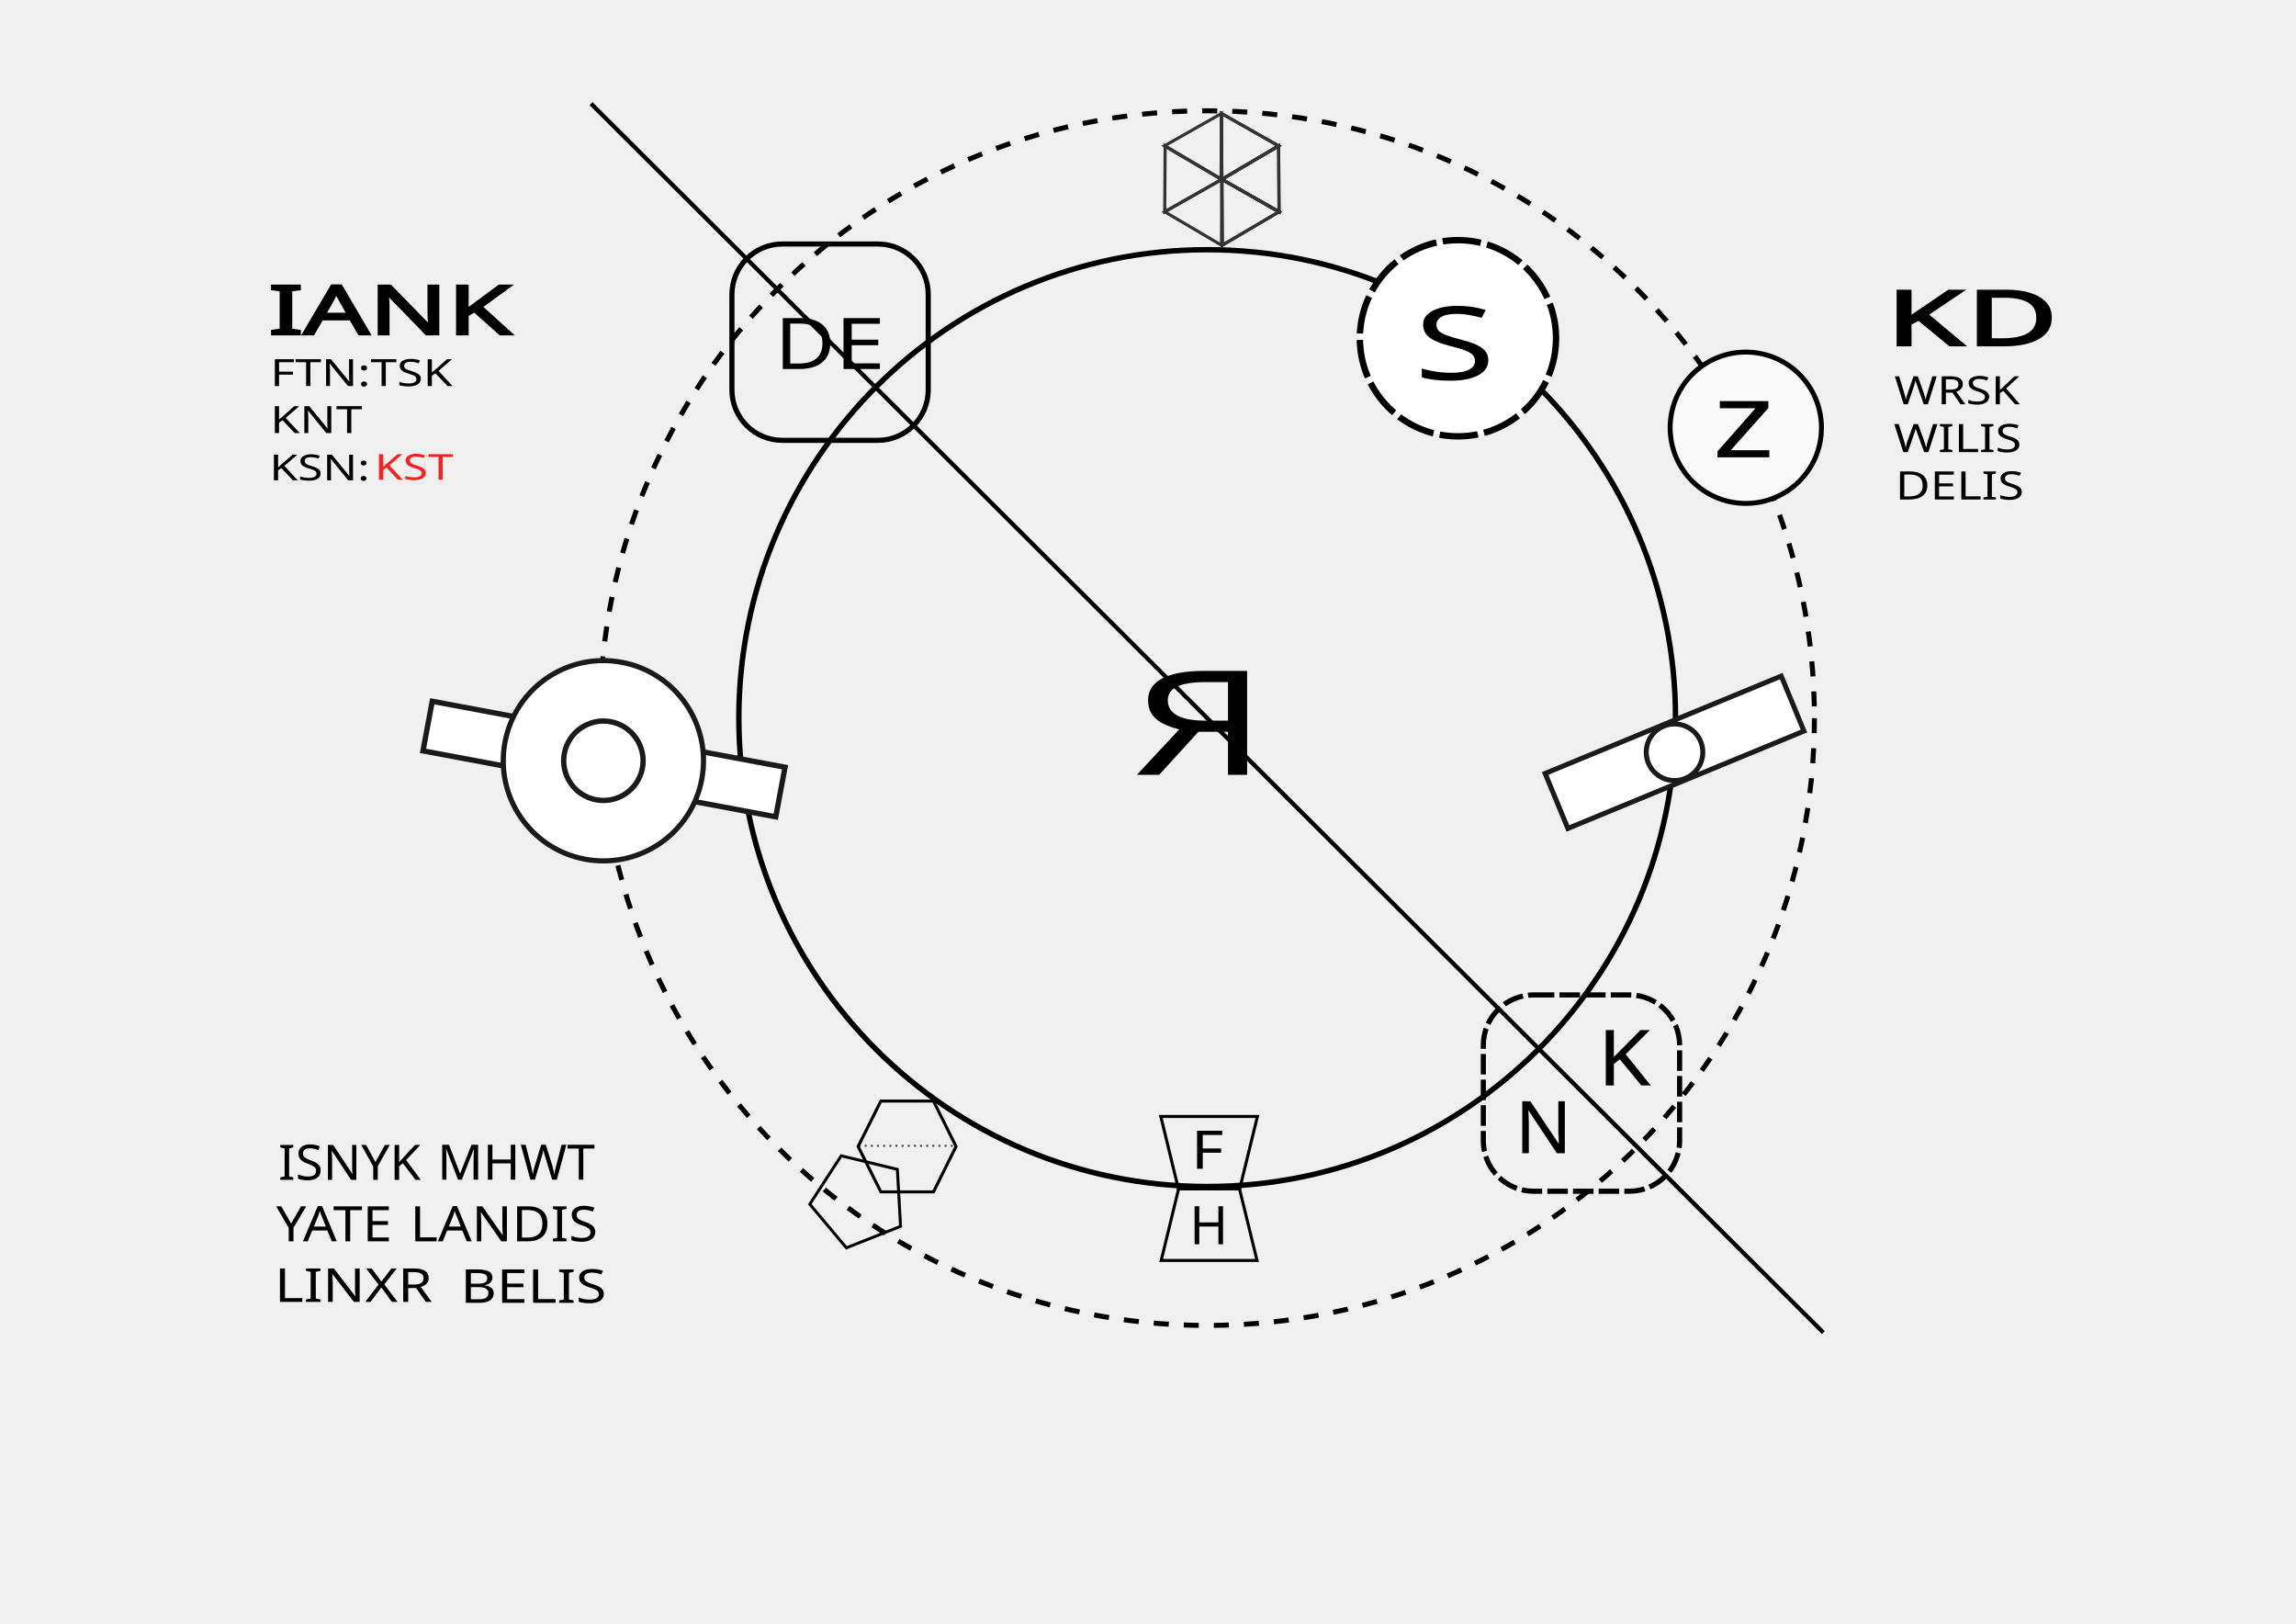
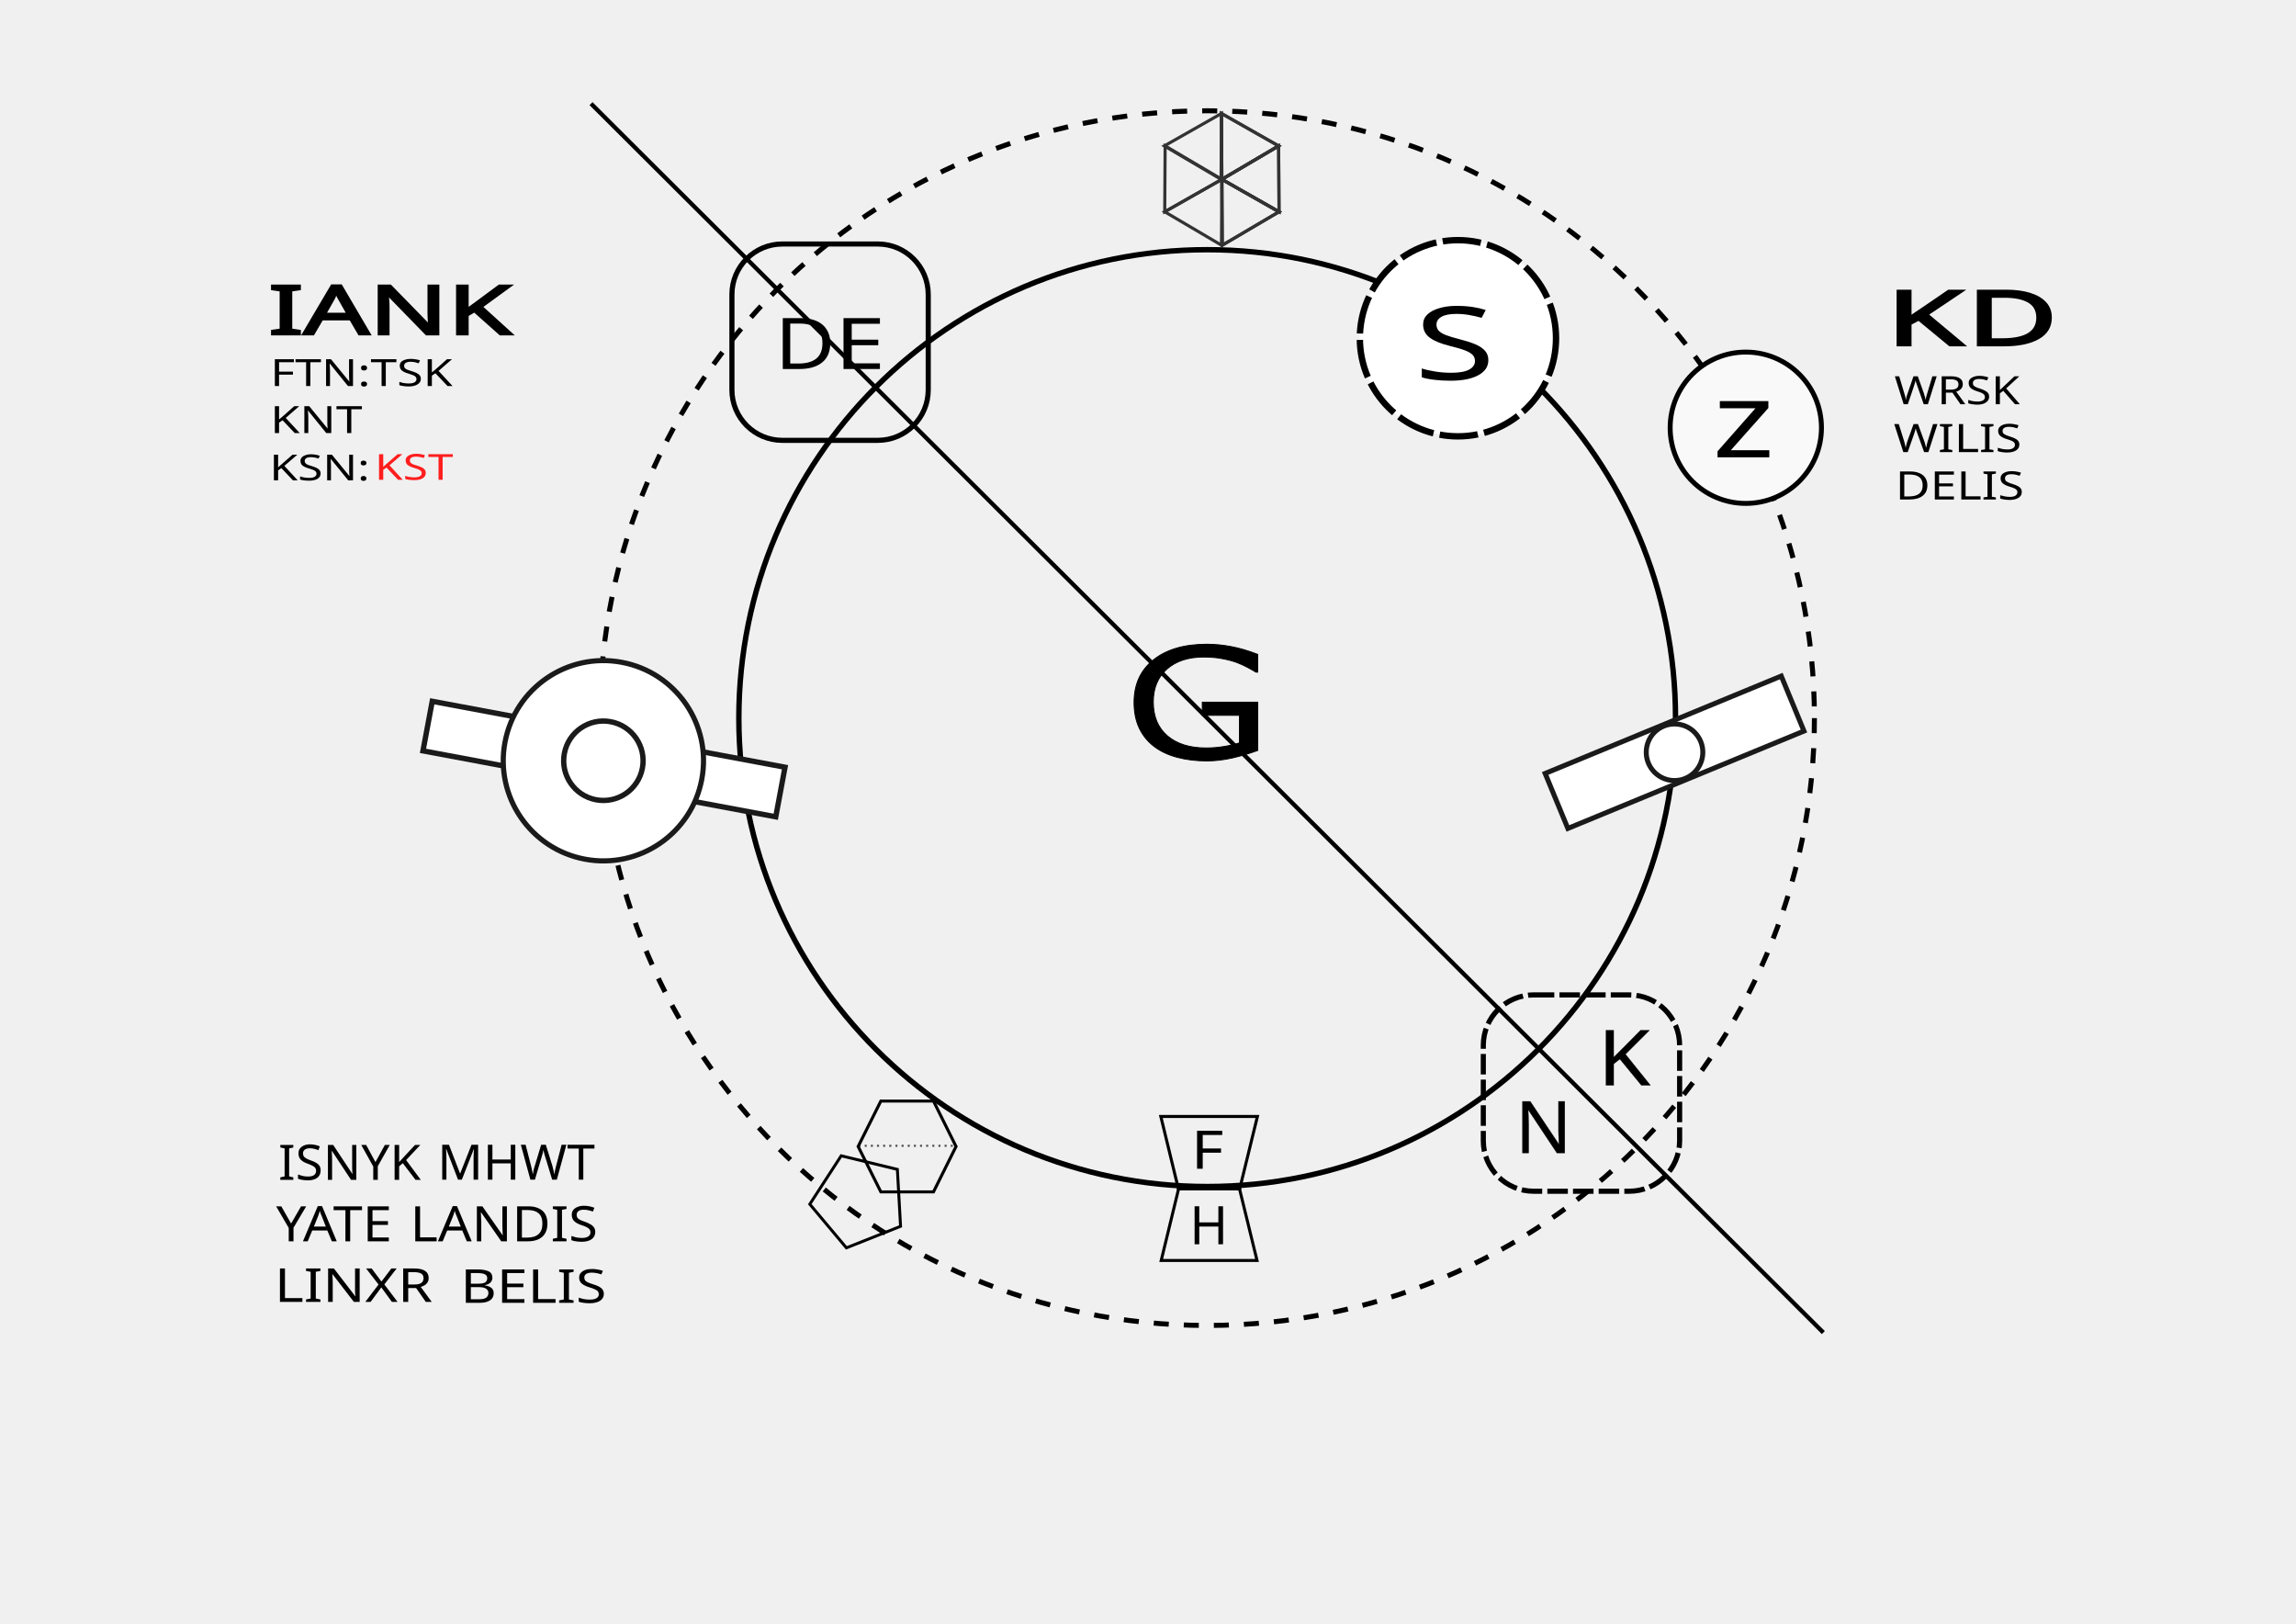
<svg xmlns="http://www.w3.org/2000/svg" width="297mm" height="210mm" viewBox="0 0 297 210" version="1.1" id="svg5" xml:space="preserve">
  <defs id="defs2" />
  <g id="layer1">
    <path id="path932" style="fill:none;stroke:#000000;stroke-width:0.648;stroke-dasharray:1.945, 1.945" d="M 234.705,92.877 A 78.55,78.55 0 0 1 156.156,171.426 78.55,78.55 0 0 1 77.606,92.877 78.55,78.55 0 0 1 156.156,14.327 78.55,78.55 0 0 1 234.705,92.877 Z" />
    <path id="circle12469" style="fill:none;stroke:#000000;stroke-width:0.7" d="M 216.738,92.877 A 60.582,60.582 0 0 1 156.156,153.459 60.582,60.582 0 0 1 95.573,92.877 60.582,60.582 0 0 1 156.156,32.294 60.582,60.582 0 0 1 216.738,92.877 Z" />
    <path style="fill:#000000;stroke:#4d4d4d;stroke-width:0.265;stroke-linecap:butt;stroke-linejoin:miter;stroke-dasharray:0.265, 0.53;stroke-dashoffset:0;stroke-opacity:1" d="m 111.058,148.19 h 12.621" id="path5" />
    <path id="path38" d="M 76.453,13.405 235.859,172.348" style="fill:#000000;fill-opacity:1;stroke:#000000;stroke-width:0.55;stroke-linecap:butt;stroke-linejoin:miter;stroke-miterlimit:4;stroke-dasharray:none;stroke-dashoffset:0;stroke-opacity:1" />
    <path id="rect1002-0" style="fill:#ffffff;stroke:#1a1a1a;stroke-width:0.691;stroke-dasharray:none" d="m 55.913,90.702 45.633,8.527 -1.198,6.41 -45.633,-8.527 z" />
    <path id="circle1004-4" style="fill:#ffffff;stroke:#1a1a1a;stroke-width:0.665;stroke-dasharray:none" d="M 90.783,100.769 A 12.952,12.952 0 0 1 75.672,111.122 12.952,12.952 0 0 1 65.319,96.011 12.952,12.952 0 0 1 80.43,85.659 12.952,12.952 0 0 1 90.783,100.769 Z" />
    <path id="circle1006-9" style="fill:none;stroke:#1a1a1a;stroke-width:0.69;stroke-dasharray:none" d="m 83.1,99.334 a 5.136,5.136 0 0 1 -5.992,4.105 5.136,5.136 0 0 1 -4.105,-5.992 5.136,5.136 0 0 1 5.992,-4.105 5.136,5.136 0 0 1 4.105,5.992 z" />
    <path id="circle1008-2" style="fill:none;stroke-width:0.69;stroke-dasharray:none" d="m 82.102,99.147 a 4.121,4.121 0 0 1 -4.808,3.294 4.121,4.121 0 0 1 -3.294,-4.808 4.121,4.121 0 0 1 4.808,-3.294 4.121,4.121 0 0 1 3.294,4.808 z" />
    <path style="fill:none;stroke:#000000;stroke-width:0.378;stroke-linecap:butt;stroke-linejoin:miter;stroke-miterlimit:5.5;stroke-dasharray:none;stroke-opacity:1" d="m 104.751,155.744 4.062,-6.26 7.267,1.758 0.412,7.362 -7.006,2.784 z" id="path1071" />
    <text id="text31076" y="42.513" x="31.055" style="font-size:5.475px;line-height:1.25;font-family:sans-serif;fill:#000000;stroke:none;stroke-width:0.411" xml:space="preserve" transform="scale(1.125619,0.8884)">
      <tspan style="fill:#000000;stroke:none;stroke-width:0.411" y="42.513" x="31.055" id="tspan31074" />
      <tspan style="fill:#000000;stroke:none;stroke-width:0.411" y="49.357" x="31.055" id="tspan9" />
      <tspan style="fill:#000000;stroke:none;stroke-width:0.411" y="56.2" x="31.055" id="tspan5">FTN:TSK</tspan>
      <tspan style="fill:#000000;stroke:none;stroke-width:0.411" y="63.044" x="31.055" id="tspan36">KNT</tspan>
      <tspan style="fill:#000000;stroke:none;stroke-width:0.411" y="69.887" x="31.055" id="tspan11" />
      <tspan style="fill:#000000;stroke:none;stroke-width:0.411" y="76.73" x="31.055" id="tspan10" />
    </text>
    <path style="fill:none;stroke:#000000;stroke-width:0.392;stroke-linecap:butt;stroke-linejoin:miter;stroke-miterlimit:8;stroke-dasharray:none;stroke-opacity:1" d="m 150.159,144.399 2.27,9.347 h 7.936 l 2.289,-9.347 z" id="path34220" />
    <text id="text24080-5" y="159.157" x="155.589" style="font-size:6.804px;line-height:1.25;font-family:sans-serif;stroke-width:0.51" xml:space="preserve" transform="scale(0.9890069,1.011115)">
      <tspan style="stroke-width:0.51" y="159.157" x="155.589" id="tspan24078-8">H</tspan>
    </text>
    <path style="fill:none;stroke:#000000;stroke-width:0.389px;stroke-linecap:butt;stroke-linejoin:miter;stroke-miterlimit:8;stroke-dasharray:none;stroke-opacity:1" d="m 150.209,163.019 2.252,-9.273 h 7.873 l 2.27,9.273 z" id="path314" />
    <path id="rect12467" style="fill:none;stroke:#000000;stroke-width:0.664;stroke-dasharray:2.656, 0.664" d="m 198.401,128.674 h 12.342 c 3.616,0 6.526,2.911 6.526,6.526 v 12.342 c 0,3.616 -2.911,6.526 -6.526,6.526 H 198.401 c -3.616,0 -6.526,-2.911 -6.526,-6.526 v -12.342 c 0,-3.616 2.911,-6.526 6.526,-6.526 z" />
    <text id="text12587" y="26.117" x="28.223" style="font-size:10.839px;line-height:0;font-family:sans-serif;fill:#000000;stroke:#000000;stroke-width:0.34;stroke-dasharray:none" xml:space="preserve" transform="scale(1.230601,0.8126113)">
      <tspan style="line-height:1.25;fill:#000000;stroke:#000000;stroke-width:0.34;stroke-dasharray:none" y="26.117" x="28.223" id="tspan12579" />
      <tspan style="line-height:1.25;fill:#000000;stroke:#000000;stroke-width:0.34;stroke-dasharray:none" y="39.665" x="28.223" id="tspan12581" />
      <tspan style="font-style:normal;font-variant:normal;font-weight:normal;font-stretch:normal;line-height:1.25;font-family:sans-serif;-inkscape-font-specification:sans-serif;fill:#000000;stroke:#000000;stroke-width:0.34;stroke-dasharray:none" id="tspan34" x="28.223" y="53.213">IANK</tspan>
      <tspan style="line-height:1.25;fill:#000000;stroke:#000000;stroke-width:0.34;stroke-dasharray:none" y="66.761" x="28.223" id="tspan12583" />
      <tspan style="line-height:1.25;fill:#000000;stroke:#000000;stroke-width:0.34;stroke-dasharray:none" y="73.535" x="28.223" id="tspan12585" />
    </text>
    <text id="text12597" y="156.301" x="40.219" style="font-size:3.528px;line-height:1.25;font-family:sans-serif;stroke-width:0.265" xml:space="preserve">
      <tspan style="stroke-width:0.265" y="156.301" x="40.219" id="tspan12589" />
      <tspan style="stroke-width:0.265" y="160.71" x="40.219" id="tspan12591" />
      <tspan style="stroke-width:0.265" y="165.12" x="40.219" id="tspan12593" />
      <tspan style="stroke-width:0.265" y="169.53" x="40.219" id="tspan12595" />
    </text>
    <text xml:space="preserve" style="font-size:10.472px;line-height:1.25;font-family:sans-serif;letter-spacing:0px;stroke:#000000;stroke-width:0.04;stroke-dasharray:none" x="196.937" y="147.316" id="text12605" transform="scale(1.0495,0.952835)">
      <tspan id="tspan12603" style="stroke:#000000;stroke-width:0.04;stroke-dasharray:none" x="196.937" y="147.316">K</tspan>
    </text>
    <text id="text35510" y="164.932" x="141.179" style="font-size:7.506px;line-height:1.25;font-family:sans-serif;stroke-width:0.563" xml:space="preserve" transform="scale(1.091131,0.9164802)">
      <tspan style="stroke-width:0.563" y="164.932" x="141.179" id="tspan35508">F</tspan>
    </text>
    <text xml:space="preserve" style="font-size:9.495px;line-height:1.25;font-family:sans-serif;letter-spacing:0px;stroke:#000000;stroke-width:0.04;stroke-dasharray:none" x="192.787" y="151.607" id="text6192" transform="scale(1.016714,0.9835609)">
      <tspan id="tspan6190" style="stroke:#000000;stroke-width:0.04;stroke-dasharray:none" x="192.787" y="151.607">N</tspan>
    </text>
    <path id="path47-7-0" d="m 150.664,27.391 0.052,-8.519 7.341,4.323 z" style="fill:none;fill-opacity:1;stroke:#333333;stroke-width:0.4;stroke-linecap:butt;stroke-linejoin:miter;stroke-miterlimit:4;stroke-dasharray:none;stroke-opacity:1" />
    <path id="path1481-2" d="m 150.664,27.391 7.341,4.323 0.052,-8.519 z" style="fill:none;fill-opacity:1;stroke:#333333;stroke-width:0.4;stroke-linecap:butt;stroke-linejoin:miter;stroke-miterlimit:4;stroke-dasharray:none;stroke-opacity:1" />
    <path id="path2471-0" d="m 165.45,27.391 -0.052,-8.519 -7.341,4.323 z" style="fill:none;fill-opacity:1;stroke:#333333;stroke-width:0.4;stroke-linecap:butt;stroke-linejoin:miter;stroke-miterlimit:4;stroke-dasharray:none;stroke-opacity:1" />
    <path id="path2473-6" d="m 165.45,27.391 -7.341,4.323 -0.052,-8.519 z" style="fill:none;fill-opacity:1;stroke:#333333;stroke-width:0.4;stroke-linecap:butt;stroke-linejoin:miter;stroke-miterlimit:4;stroke-dasharray:none;stroke-opacity:1" />
    <path id="path2481-3" d="m 165.45,27.391 -0.052,-8.519 -7.341,4.323 z" style="fill:none;fill-opacity:1;stroke:#333333;stroke-width:0.4;stroke-linecap:butt;stroke-linejoin:miter;stroke-miterlimit:4;stroke-dasharray:none;stroke-opacity:1" />
    <path id="path2483-0" d="m 165.45,27.391 -7.341,4.323 -0.052,-8.519 z" style="fill:none;fill-opacity:1;stroke:#333333;stroke-width:0.4;stroke-linecap:butt;stroke-linejoin:miter;stroke-miterlimit:4;stroke-dasharray:none;stroke-opacity:1" />
    <path id="path2493-9" d="m 150.612,18.872 7.341,4.323 0.052,-8.519 z" style="fill:none;fill-opacity:1;stroke:#333333;stroke-width:0.4;stroke-linecap:butt;stroke-linejoin:miter;stroke-miterlimit:4;stroke-dasharray:none;stroke-opacity:1" />
    <path id="path2495-5" d="m 165.397,18.872 -7.341,4.323 -0.052,-8.519 z" style="fill:none;fill-opacity:1;stroke:#333333;stroke-width:0.4;stroke-linecap:butt;stroke-linejoin:miter;stroke-miterlimit:4;stroke-dasharray:none;stroke-opacity:1" />
    <path id="path2497-5" d="m 165.397,18.872 -7.341,4.323 -0.052,-8.519 z" style="fill:none;fill-opacity:1;stroke:#333333;stroke-width:0.4;stroke-linecap:butt;stroke-linejoin:miter;stroke-miterlimit:4;stroke-dasharray:none;stroke-opacity:1" />
    <path style="fill:none;stroke:#000000;stroke-width:0.392;stroke-linecap:butt;stroke-linejoin:miter;stroke-miterlimit:5.5;stroke-dasharray:none;stroke-opacity:1" d="m 111.006,148.278 2.937,-5.874 h 6.809 l 2.918,5.874 -2.918,5.874 h -6.809 z" id="path43" />
    <path style="fill:none;stroke:#000000;stroke-width:0.265px;stroke-linecap:butt;stroke-linejoin:miter;stroke-opacity:1" d="M 111.145,148.203 Z" id="path4" />
    <text xml:space="preserve" style="font-size:12.605px;line-height:1.25;font-family:sans-serif;letter-spacing:0px;fill:#000000;fill-opacity:1;stroke:#000000;stroke-width:0.368;stroke-dasharray:none;stroke-opacity:1" x="190.932" y="57.064" id="text2" transform="scale(1.278018,0.7824613)">
      <tspan id="tspan2" style="fill:#000000;fill-opacity:1;stroke:#000000;stroke-width:0.368;stroke-dasharray:none;stroke-opacity:1" x="190.932" y="57.064">K</tspan>
    </text>
    <text xml:space="preserve" style="font-size:12.605px;line-height:1.25;font-family:sans-serif;letter-spacing:0px;fill:#000000;fill-opacity:1;stroke:#000000;stroke-width:0.368;stroke-dasharray:none;stroke-opacity:1" x="199.054" y="57.064" id="text7" transform="scale(1.278018,0.7824613)">
      <tspan id="tspan7" style="fill:#000000;fill-opacity:1;stroke:#000000;stroke-width:0.368;stroke-dasharray:none;stroke-opacity:1" x="199.054" y="57.064">D</tspan>
    </text>
    <text xml:space="preserve" style="font-size:10.3px;line-height:1.25;font-family:sans-serif;letter-spacing:0px;stroke-width:0.644" x="248.551" y="43.105" id="text8" transform="scale(1.033414,0.967666)">
      <tspan id="tspan8" style="stroke-width:0.644" x="248.551" y="43.105" />
    </text>
    <path id="path12" style="fill:#ffffff;stroke:#1a1a1a;stroke-width:0.643;stroke-dasharray:none" d="m 199.873,100.032 30.542,-12.595 2.939,7.112 -30.542,12.595 z" />
    <path id="path13" style="fill:#ffffff;stroke:#1a1a1a;stroke-width:0.643;stroke-dasharray:none" d="m 220.27,97.306 a 3.66,3.66 0 0 1 -3.673,3.647 3.66,3.66 0 0 1 -3.647,-3.673 3.66,3.66 0 0 1 3.673,-3.647 3.66,3.66 0 0 1 3.647,3.673 z" />
    <text id="text23" y="50.277" x="30.977" style="font-size:5.24px;line-height:1.25;font-family:sans-serif;fill:#000000;fill-opacity:1;stroke:none;stroke-width:0.14;stroke-dasharray:none;stroke-opacity:0.927" xml:space="preserve" transform="scale(1.125619,0.8884)">
      <tspan style="fill:#000000;fill-opacity:1;stroke:none;stroke-width:0.14;stroke-dasharray:none;stroke-opacity:0.927" y="50.277" x="30.977" id="tspan13" />
      <tspan style="fill:#000000;fill-opacity:1;stroke:none;stroke-width:0.14;stroke-dasharray:none;stroke-opacity:0.927" y="56.827" x="30.977" id="tspan14" />
      <tspan style="fill:#000000;fill-opacity:1;stroke:none;stroke-width:0.14;stroke-dasharray:none;stroke-opacity:0.927" y="63.378" x="30.977" id="tspan15" />
      <tspan style="fill:#000000;fill-opacity:1;stroke:none;stroke-width:0.14;stroke-dasharray:none;stroke-opacity:0.927" y="69.928" x="30.977" id="tspan21">KSN:</tspan>
      <tspan style="fill:#000000;fill-opacity:1;stroke:none;stroke-width:0.14;stroke-dasharray:none;stroke-opacity:0.927" y="76.479" x="30.977" id="tspan22" />
      <tspan style="fill:#000000;fill-opacity:1;stroke:none;stroke-width:0.14;stroke-dasharray:none;stroke-opacity:0.927" y="83.029" x="30.977" id="tspan23" />
    </text>
    <text id="text12601" y="11.655" x="-64.275" style="font-size:5.874px;line-height:1.25;font-family:sans-serif;fill:#000000;stroke-width:0.441" xml:space="preserve">
      <tspan id="tspan12599" style="fill:#000000;stroke-width:0.441" y="11.655" x="-64.275" />
    </text>
    <text id="text10705-7" y="54.843" x="354.88" style="font-size:5.522px;line-height:1.25;font-family:sans-serif;fill:#000000;stroke-width:0.414" xml:space="preserve">
      <tspan style="fill:#000000;stroke-width:0.414" y="54.843" x="354.88" id="tspan11155-7" />
      <tspan id="tspan10701-5" style="fill:#000000;stroke-width:0.414" y="61.746" x="354.88" />
      <tspan id="tspan10703-5" style="fill:#000000;stroke-width:0.414" y="68.649" x="354.88" />
    </text>
    <text id="text46" y="150.574" x="31.435" style="font-size:6.072px;line-height:1.25;font-family:sans-serif;fill:#000000;stroke:#000000;stroke-width:0;stroke-dasharray:none" xml:space="preserve" transform="scale(1.071535,0.9332407)">
      <tspan style="fill:#000000;stroke:#000000;stroke-width:0;stroke-dasharray:none" y="150.574" x="31.435" id="tspan41" />
      <tspan style="fill:#000000;stroke:#000000;stroke-width:0;stroke-dasharray:none" y="158.165" x="31.435" id="tspan42" />
      <tspan style="fill:#000000;stroke:#000000;stroke-width:0;stroke-dasharray:none" y="165.755" x="31.435" id="tspan44" />
      <tspan style="fill:#000000;stroke:#000000;stroke-width:0;stroke-dasharray:none" y="173.346" x="31.435" id="tspan45" />
      <tspan style="fill:#000000;stroke:#000000;stroke-width:0;stroke-dasharray:none" y="180.936" x="31.435" id="tspan46" />
    </text>
    <text id="text12587-5" y="184.033" x="32.492" style="font-size:6.603px;line-height:1.25;font-family:sans-serif;fill:#000000;stroke:none;stroke-width:0;stroke-dasharray:none" xml:space="preserve" transform="scale(1.092978,0.9149315)">
      <tspan style="fill:#000000;stroke:none;stroke-width:0;stroke-dasharray:none" y="184.033" x="32.492" id="tspan29602-0">LINXR</tspan>
      <tspan style="fill:#000000;stroke:none;stroke-width:0;stroke-dasharray:none" y="192.287" x="32.492" id="tspan12583-4" />
      <tspan style="fill:#000000;stroke:none;stroke-width:0;stroke-dasharray:none" y="200.54" x="32.492" id="tspan12585-1" />
    </text>
    <text id="text66" y="184.165" x="54.492" style="font-size:6.603px;line-height:1.25;font-family:sans-serif;stroke:#000000;stroke-width:0;stroke-dasharray:none;stroke-opacity:1" xml:space="preserve" transform="scale(1.092978,0.9149315)">
      <tspan style="stroke:#000000;stroke-width:0;stroke-dasharray:none;stroke-opacity:1" y="184.165" x="54.492" id="tspan64">BELIS</tspan>
      <tspan style="stroke:#000000;stroke-width:0;stroke-dasharray:none;stroke-opacity:1" y="192.418" x="54.492" id="tspan65" />
      <tspan style="stroke:#000000;stroke-width:0;stroke-dasharray:none;stroke-opacity:1" y="200.672" x="54.492" id="tspan66" />
    </text>
    <path id="circle12537-9" style="fill:#f9f9f9;stroke:#000000;stroke-width:0.637" d="m 235.615,55.322 a 9.786,9.786 0 0 1 -9.786,9.786 9.786,9.786 0 0 1 -9.786,-9.786 9.786,9.786 0 0 1 9.786,-9.786 9.786,9.786 0 0 1 9.786,9.786 z" />
    <text id="text2301-22" y="73.506" x="295.274" style="font-size:5.134px;line-height:1.25;font-family:sans-serif;fill:#000000;stroke-width:0.385" xml:space="preserve" transform="scale(1.084013,0.9224983)">
      <tspan style="fill:#000000;stroke-width:0.385" y="73.506" x="295.274" rotate="0 0 0 0 0 0" id="tspan1-4" />
    </text>
    <text id="text34" y="50.581" x="221.9" style="font-size:5.586px;line-height:1.25;font-family:sans-serif;stroke-width:0.419" xml:space="preserve" transform="scale(1.103939,0.9058474)">
      <tspan style="stroke-width:0.419" y="50.581" x="221.9" id="tspan30-1" />
      <tspan style="stroke-width:0.419" y="57.564" x="221.9" id="tspan31-0" />
      <tspan style="stroke-width:0.419" y="64.546" x="221.9" id="tspan32-3">WILIS</tspan>
      <tspan style="stroke-width:0.419" y="71.529" x="221.9" id="tspan33" />
      <tspan style="stroke-width:0.419" y="78.511" x="221.9" id="tspan34-6" />
    </text>
    <text id="text55" y="57.353" x="222.088" style="font-size:5.586px;line-height:1.25;font-family:sans-serif;stroke-width:0.419" xml:space="preserve" transform="scale(1.103939,0.9058474)">
      <tspan style="stroke-width:0.419" y="57.353" x="222.088" id="tspan51" />
      <tspan style="stroke-width:0.419" y="64.335" x="222.088" id="tspan52" />
      <tspan style="stroke-width:0.419" y="71.317" x="222.088" id="tspan53">DELIS</tspan>
      <tspan style="stroke-width:0.419" y="78.3" x="222.088" id="tspan54" />
      <tspan style="stroke-width:0.419" y="85.282" x="222.088" id="tspan55" />
    </text>
    <path id="path1182-4" style="fill:#ffffff;stroke:#000000;stroke-width:0.826;stroke-dasharray:4.956, 0.826" d="m 201.28,43.747 a 12.688,12.688 0 0 1 -12.688,12.688 12.688,12.688 0 0 1 -12.688,-12.688 12.688,12.688 0 0 1 12.688,-12.688 12.688,12.688 0 0 1 12.688,12.688 z" />
    <text id="text58" y="166.99" x="51.003" style="font-size:6.588px;line-height:1.25;font-family:sans-serif;stroke-width:0.494" xml:space="preserve" transform="scale(1.040166,0.9613849)">
      <tspan style="stroke-width:0.494" y="166.99" x="51.003" id="tspan56">LANDIS</tspan>
      <tspan style="stroke-width:0.494" y="175.224" x="51.003" id="tspan57" />
      <tspan style="stroke-width:0.494" y="183.459" x="51.003" id="tspan58" />
    </text>
    <rect ry="6.526" rx="6.526" y="31.557" x="94.678" height="25.394" width="25.394" id="rect1002-8" style="fill:none;fill-opacity:1;stroke:#000000;stroke-width:0.664;stroke-miterlimit:4;stroke-dasharray:none;stroke-dashoffset:0" />
    <text xml:space="preserve" style="font-size:10.441px;line-height:1.25;font-family:sans-serif;letter-spacing:0px;stroke-width:0.653" x="95.304" y="54.064" id="text151-9" transform="scale(1.132816,0.882756)">
      <tspan id="tspan149-2" style="stroke-width:0.653" x="95.304" y="54.064">E</tspan>
    </text>
    <text xml:space="preserve" style="font-size:9.952px;line-height:1.25;font-family:sans-serif;letter-spacing:0px;stroke-width:0.622" x="92.814" y="51.531" id="text5-1" transform="scale(1.079731,0.9261563)">
      <tspan id="tspan5-4" style="font-style:normal;font-variant:normal;font-weight:normal;font-stretch:normal;font-family:sans-serif;-inkscape-font-specification:sans-serif;stroke-width:0.622" x="92.814" y="51.531">D</tspan>
    </text>
    <text id="text49" y="154.639" x="55.818" style="font-size:6.419px;line-height:1.25;font-family:sans-serif;stroke-width:0.481" xml:space="preserve" transform="scale(1.013549,0.9866322)">
      <tspan style="stroke-width:0.481" y="154.639" x="55.818" id="tspan43">MHWT</tspan>
      <tspan style="stroke-width:0.481" y="162.663" x="55.818" id="tspan47" />
      <tspan style="stroke-width:0.481" y="170.687" x="55.818" id="tspan49" />
    </text>
    <text id="text69" y="166.99" x="34.344" style="font-size:6.588px;line-height:1.25;font-family:sans-serif;stroke-width:0.494" xml:space="preserve" transform="scale(1.040166,0.9613849)">
      <tspan style="stroke-width:0.494" y="166.99" x="34.344" id="tspan62">YATE</tspan>
      <tspan style="stroke-width:0.494" y="175.224" x="34.344" id="tspan63" />
      <tspan style="stroke-width:0.494" y="183.459" x="34.344" id="tspan69" />
    </text>
    <text id="text77" y="154.663" x="35.526" style="font-size:6.419px;line-height:1.25;font-family:sans-serif;stroke-width:0.481" xml:space="preserve" transform="scale(1.013549,0.9866322)">
      <tspan style="stroke-width:0.481" y="154.663" x="35.526" id="tspan75">ISNYK </tspan>
      <tspan style="stroke-width:0.481" y="162.687" x="35.526" id="tspan76" />
      <tspan style="stroke-width:0.481" y="170.711" x="35.526" id="tspan77" />
    </text>
    <text id="text101" y="50.198" x="43.057" style="font-size:5.24px;line-height:1.25;font-family:sans-serif;fill:#ff1e1e;fill-opacity:1;stroke:#ff1c1c;stroke-width:0;stroke-dasharray:none;stroke-opacity:1" xml:space="preserve" transform="scale(1.125619,0.8884)">
      <tspan style="fill:#ff1e1e;fill-opacity:1;stroke:#ff1c1c;stroke-width:0;stroke-dasharray:none;stroke-opacity:1" y="50.198" x="43.057" id="tspan96" />
      <tspan style="fill:#ff1e1e;fill-opacity:1;stroke:#ff1c1c;stroke-width:0;stroke-dasharray:none;stroke-opacity:1" y="56.749" x="43.057" id="tspan97" />
      <tspan style="fill:#ff1e1e;fill-opacity:1;stroke:#ff1c1c;stroke-width:0;stroke-dasharray:none;stroke-opacity:1" y="63.299" x="43.057" id="tspan98" />
      <tspan style="fill:#ff1e1e;fill-opacity:1;stroke:#ff1c1c;stroke-width:0;stroke-dasharray:none;stroke-opacity:1" y="69.85" x="43.057" id="tspan99">KST</tspan>
      <tspan style="fill:#ff1e1e;fill-opacity:1;stroke:#ff1c1c;stroke-width:0;stroke-dasharray:none;stroke-opacity:1" y="76.4" x="43.057" id="tspan100" />
      <tspan style="fill:#ff1e1e;fill-opacity:1;stroke:#ff1c1c;stroke-width:0;stroke-dasharray:none;stroke-opacity:1" y="82.95" x="43.057" id="tspan101" />
    </text>
    <text xml:space="preserve" style="font-size:15.211px;line-height:1.25;font-family:sans-serif;letter-spacing:0px;fill:#000000;fill-opacity:1;stroke:#000000;stroke-width:0;stroke-dasharray:none;stroke-opacity:1" x="197.404" y="66.369" id="text26" transform="scale(1.122105,0.8911824)">
      <tspan id="tspan26" style="fill:#000000;fill-opacity:1;stroke:#000000;stroke-width:0;stroke-dasharray:none;stroke-opacity:1" x="197.404" y="66.369">z</tspan>
    </text>
    <text xml:space="preserve" style="font-size:15.854px;line-height:1.25;font-family:sans-serif;letter-spacing:0px;fill:#000000;fill-opacity:1;stroke:#000000;stroke-width:0;stroke-dasharray:none;stroke-opacity:1" x="152.131" y="59.056" id="text26-7" transform="scale(1.202516,0.8315896)">
      <tspan id="tspan26-2" style="fill:#000000;fill-opacity:1;stroke:#000000;stroke-width:0;stroke-dasharray:none;stroke-opacity:1" x="152.131" y="59.056">S</tspan>
    </text>
    <text id="text32" y="84.632" x="298.252" style="font-size:5.522px;line-height:1.25;font-family:sans-serif;fill:#000000;stroke-width:0.414" xml:space="preserve">
      <tspan style="fill:#000000;stroke-width:0.414" y="84.632" x="298.252" id="tspan30" />
      <tspan id="tspan31" style="fill:#000000;stroke-width:0.414" y="91.534" x="298.252" />
      <tspan id="tspan32" style="fill:#000000;stroke-width:0.414" y="98.437" x="298.252" />
    </text>
    <text id="text74" y="43.03" x="225.654" style="font-size:5.495px;line-height:1.25;font-family:sans-serif;stroke-width:0.412" xml:space="preserve" transform="scale(1.085926,0.9208733)">
      <tspan style="stroke-width:0.412" y="43.03" x="225.654" id="tspan70" />
      <tspan style="stroke-width:0.412" y="49.899" x="225.654" id="tspan71" />
      <tspan style="stroke-width:0.412" y="56.767" x="225.654" id="tspan72">WRSK</tspan>
      <tspan style="stroke-width:0.412" y="63.636" x="225.654" id="tspan73" />
      <tspan style="stroke-width:0.412" y="70.504" x="225.654" id="tspan74" />
    </text>
    <text id="text90" y="51.779" x="209.365" style="font-size:0.37px;line-height:1.25;font-family:sans-serif;fill:#f2f2f2;fill-opacity:1;stroke:none;stroke-width:0.002;stroke-dasharray:none;stroke-opacity:1" xml:space="preserve" transform="scale(1.233196,0.810901)">
      <tspan style="fill:#f2f2f2;fill-opacity:1;stroke:none;stroke-width:0.002;stroke-dasharray:none;stroke-opacity:1" y="51.779" x="209.365" id="tspan86" />
      <tspan style="fill:#f2f2f2;fill-opacity:1;stroke:none;stroke-width:0.002;stroke-dasharray:none;stroke-opacity:1" y="52.241" x="209.365" id="tspan87" />
      <tspan style="fill:#f2f2f2;fill-opacity:1;stroke:none;stroke-width:0.002;stroke-dasharray:none;stroke-opacity:1" y="52.704" x="209.365" id="tspan88">维吾尔-</tspan>
      <tspan style="fill:#f2f2f2;fill-opacity:1;stroke:none;stroke-width:0.002;stroke-dasharray:none;stroke-opacity:1" y="53.176" x="209.365" id="tspan91">VZN~CHN</tspan>
      <tspan style="fill:#f2f2f2;fill-opacity:1;stroke:none;stroke-width:0.002;stroke-dasharray:none;stroke-opacity:1" y="53.638" x="209.365" id="tspan89" />
      <tspan style="fill:#f2f2f2;fill-opacity:1;stroke:none;stroke-width:0.002;stroke-dasharray:none;stroke-opacity:1" y="54.101" x="209.365" id="tspan90" />
    </text>
-     <text xml:space="preserve" style="font-size:22.718px;line-height:1.25;font-family:sans-serif;letter-spacing:0px;fill:#000000;fill-opacity:1;stroke:none;stroke-width:0;stroke-dasharray:none;stroke-opacity:1" x="121.353" y="120.941" id="text92" transform="scale(1.206903,0.8285669)">
-       <tspan id="tspan92" style="fill:#000000;fill-opacity:1;stroke:none;stroke-width:0;stroke-dasharray:none;stroke-opacity:1" x="121.353" y="120.941">Я</tspan>
-     </text>
+     <path d="m 162.696,97.054 q -1.471,0.547 -3.219,0.957 -1.736,0.4 -3.363,0.4 -2.098,0 -3.846,-0.469 -1.748,-0.469 -2.978,-1.406 -1.242,-0.947 -1.917,-2.363 -0.675,-1.426 -0.675,-3.33 0,-3.486 2.508,-5.498 2.52,-2.021 6.908,-2.021 1.531,0 3.122,0.303 1.603,0.293 3.448,1.006 v 2.295 h -0.217 q -0.374,-0.234 -1.085,-0.615 -0.711,-0.381 -1.398,-0.635 -0.832,-0.303 -1.893,-0.498 -1.049,-0.205 -2.387,-0.205 -3.014,0 -4.774,1.572 -1.748,1.562 -1.748,4.238 0,2.822 1.832,4.394 1.832,1.562 4.991,1.562 1.157,0 2.303,-0.186 1.157,-0.186 2.025,-0.478 v -3.564 h -4.81 v -1.699 h 7.173 z" id="text92" style="font-size:25.95px;line-height:1.25;letter-spacing:0px;stroke:#000000;stroke-width:0.124" aria-label="G" />
    <text id="text16" y="-52.898" x="-211.941" style="font-size:0.37px;line-height:1.25;font-family:sans-serif;fill:#f2f2f2;fill-opacity:1;stroke:none;stroke-width:0.002;stroke-dasharray:none;stroke-opacity:1" xml:space="preserve" transform="scale(-1.233196,-0.810901)">
      <tspan style="fill:#f2f2f2;fill-opacity:1;stroke:none;stroke-width:0.002;stroke-dasharray:none;stroke-opacity:1" y="-52.898" x="-211.941" id="tspan1" />
      <tspan style="fill:#f2f2f2;fill-opacity:1;stroke:none;stroke-width:0.002;stroke-dasharray:none;stroke-opacity:1" y="-52.435" x="-211.941" id="tspan3" />
      <tspan style="fill:#f2f2f2;fill-opacity:1;stroke:none;stroke-width:0.002;stroke-dasharray:none;stroke-opacity:1" y="-51.973" x="-211.941" id="tspan4">WU JIN CHUN</tspan>
      <tspan style="fill:#f2f2f2;fill-opacity:1;stroke:none;stroke-width:0.002;stroke-dasharray:none;stroke-opacity:1" y="-51.51" x="-211.941" id="tspan6" />
      <tspan style="fill:#f2f2f2;fill-opacity:1;stroke:none;stroke-width:0.002;stroke-dasharray:none;stroke-opacity:1" y="-51.048" x="-211.941" id="tspan12" />
      <tspan style="fill:#f2f2f2;fill-opacity:1;stroke:none;stroke-width:0.002;stroke-dasharray:none;stroke-opacity:1" y="-50.585" x="-211.941" id="tspan16" />
    </text>
    <text id="text25" y="51.792" x="210.635" style="font-size:0.37px;line-height:1.25;font-family:sans-serif;fill:#f2f2f2;fill-opacity:1;stroke:none;stroke-width:0.002;stroke-dasharray:none;stroke-opacity:1" xml:space="preserve" transform="scale(1.233196,0.810901)">
      <tspan style="fill:#f2f2f2;fill-opacity:1;stroke:none;stroke-width:0.002;stroke-dasharray:none;stroke-opacity:1" y="51.792" x="210.635" id="tspan17" />
      <tspan style="fill:#f2f2f2;fill-opacity:1;stroke:none;stroke-width:0.002;stroke-dasharray:none;stroke-opacity:1" y="52.255" x="210.635" id="tspan18" />
      <tspan style="fill:#f2f2f2;fill-opacity:1;stroke:none;stroke-width:0.002;stroke-dasharray:none;stroke-opacity:1" y="52.717" x="210.635" id="tspan19">吴金春</tspan>
      <tspan style="fill:#f2f2f2;fill-opacity:1;stroke:none;stroke-width:0.002;stroke-dasharray:none;stroke-opacity:1" y="53.189" x="210.635" id="tspan20" />
      <tspan style="fill:#f2f2f2;fill-opacity:1;stroke:none;stroke-width:0.002;stroke-dasharray:none;stroke-opacity:1" y="53.652" x="210.635" id="tspan24" />
      <tspan style="fill:#f2f2f2;fill-opacity:1;stroke:none;stroke-width:0.002;stroke-dasharray:none;stroke-opacity:1" y="54.114" x="210.635" id="tspan25" />
    </text>
    <g id="g27">
      <text xml:space="preserve" style="font-size:4.233px;line-height:1.25;font-family:sans-serif;letter-spacing:0px;stroke-width:0.265" x="308.23" y="44.068" id="text27">
        <tspan id="tspan27" style="stroke-width:0.265" x="308.23" y="44.068">9</tspan>
      </text>
    </g>
  </g>
</svg>
